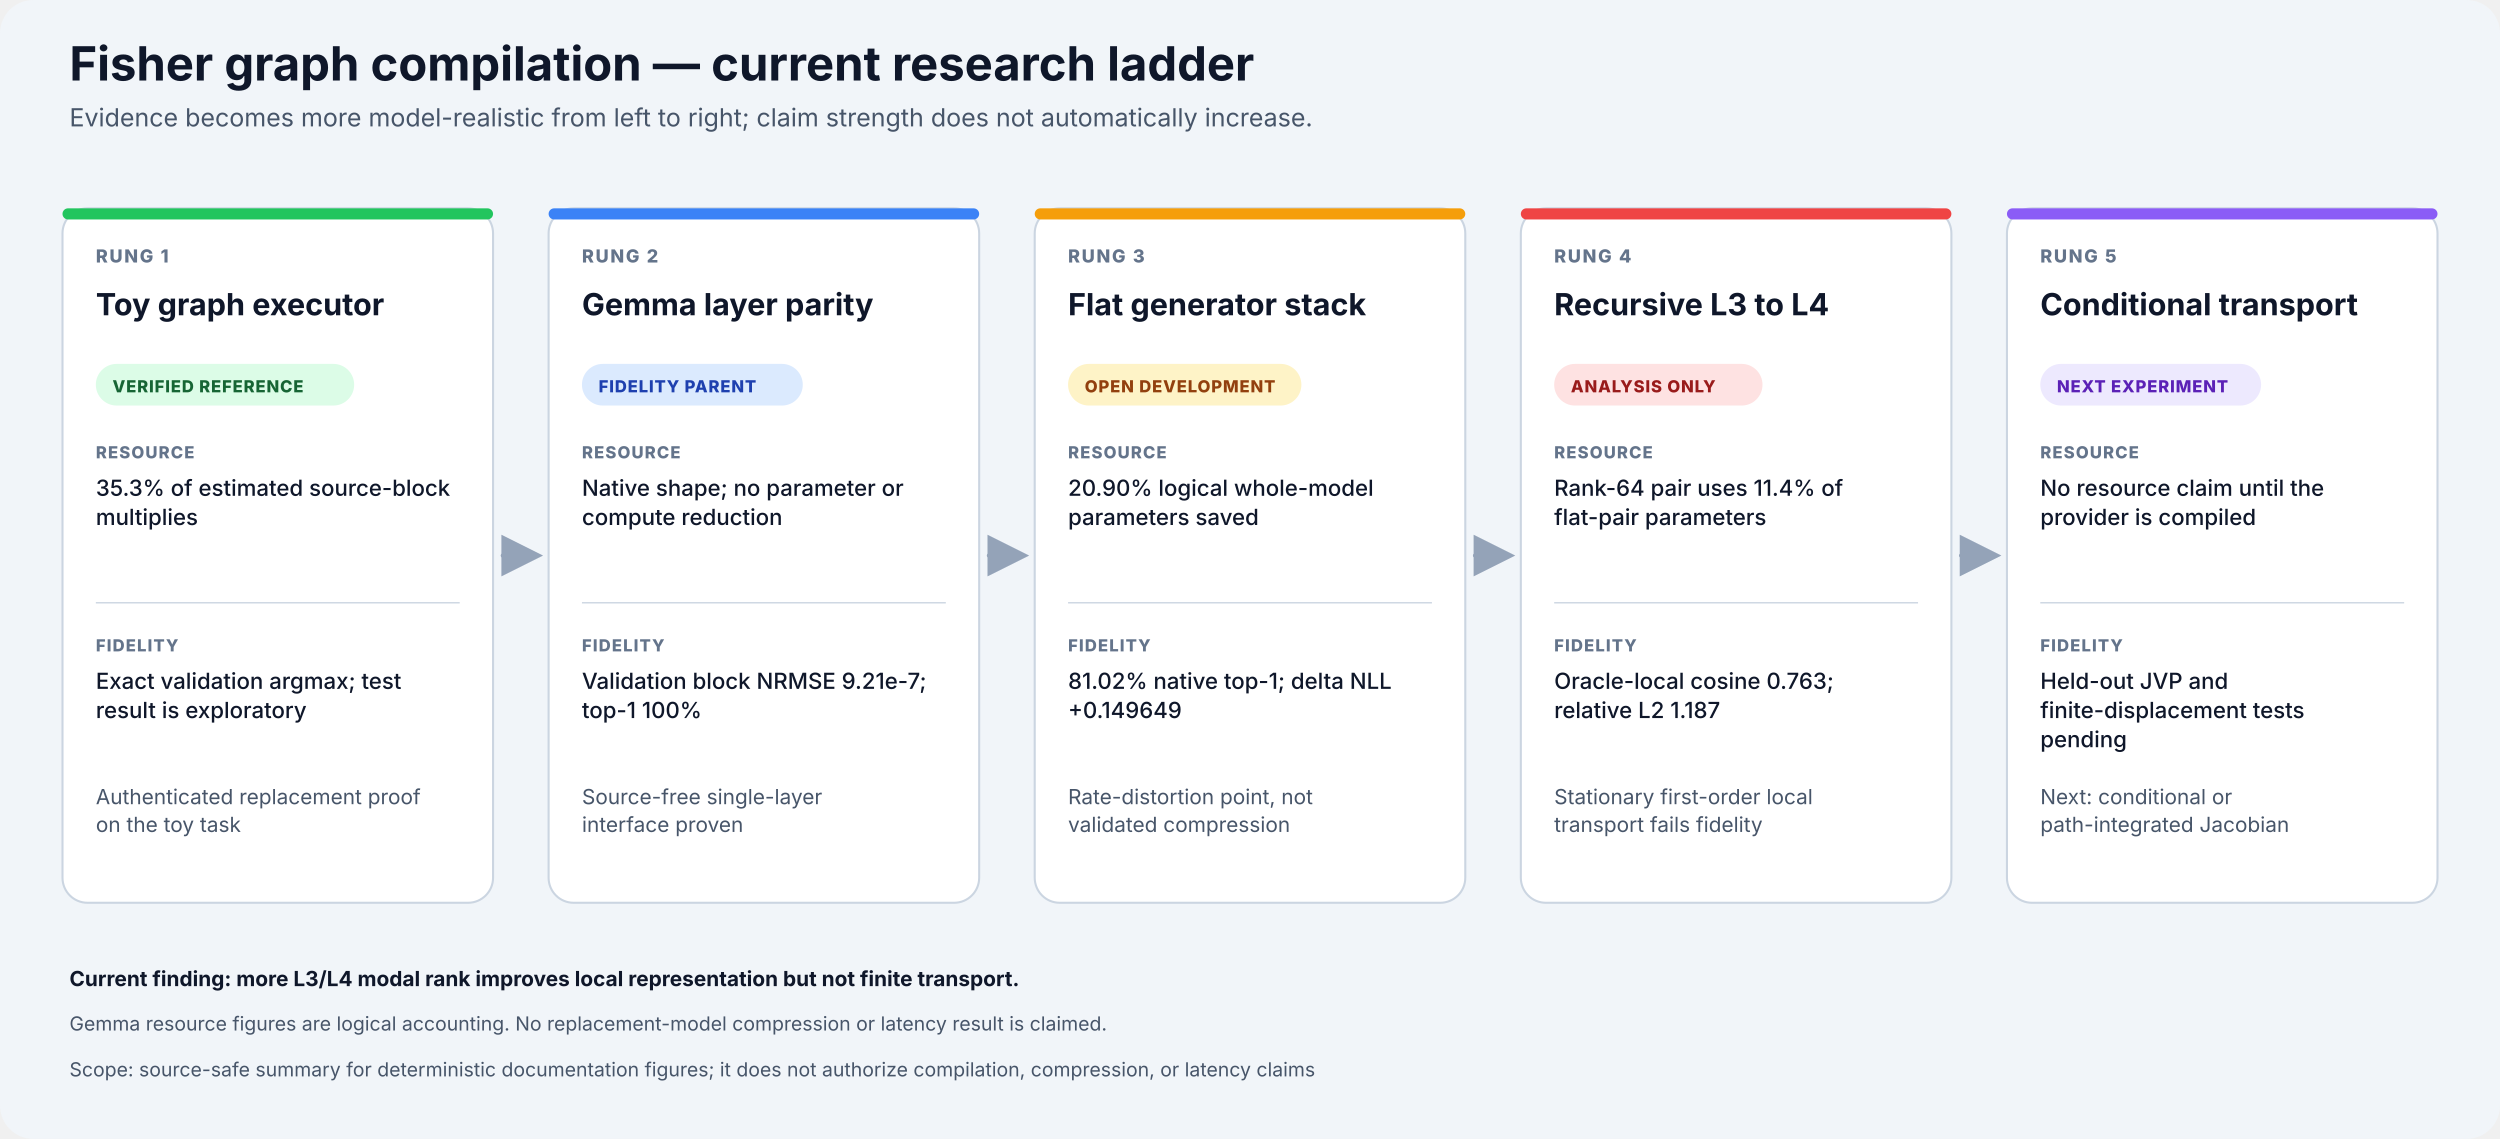
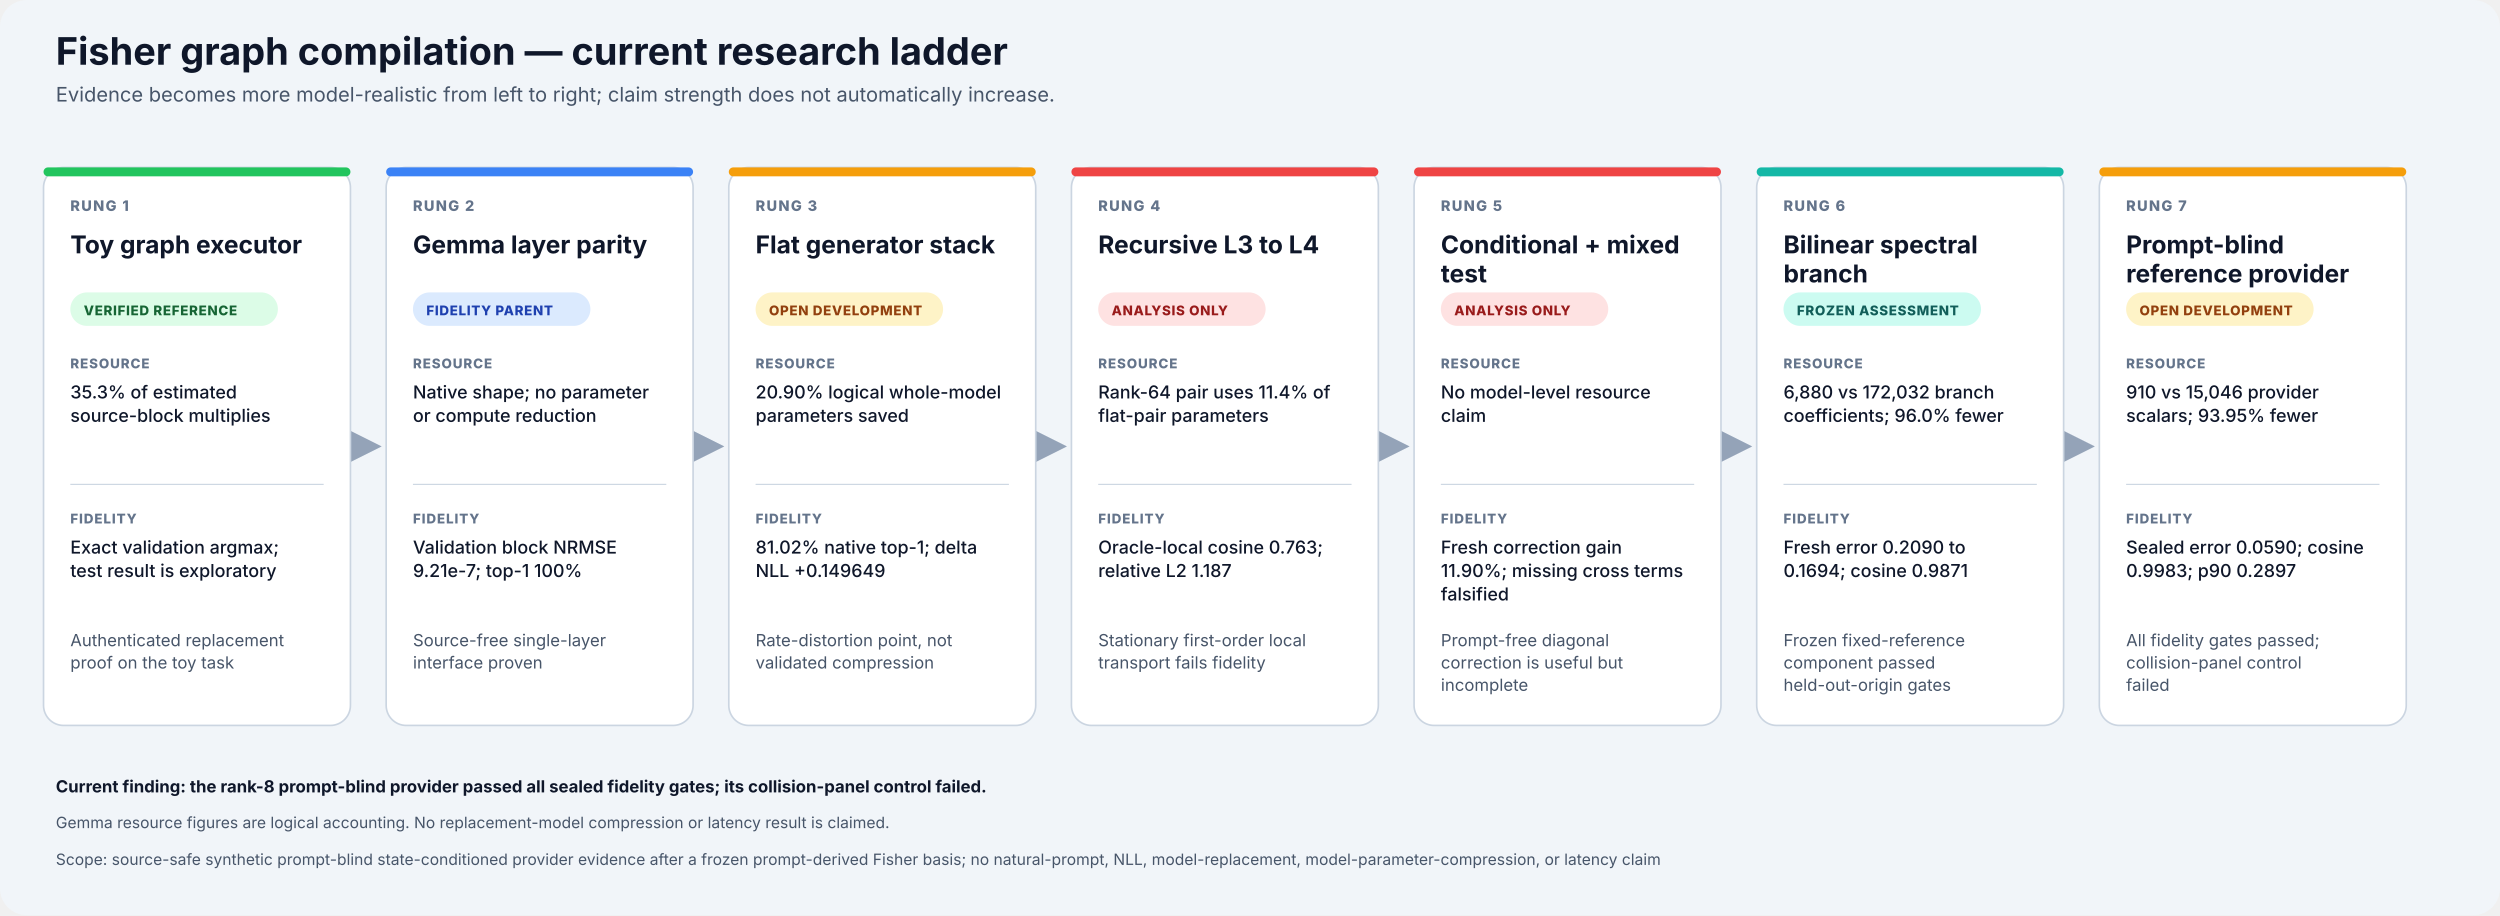
- <svg xmlns="http://www.w3.org/2000/svg" width="1800" height="820" viewBox="0 0 1800 820" role="img" aria-labelledby="figure-title figure-description">
+ <svg xmlns="http://www.w3.org/2000/svg" width="2240" height="820" viewBox="0 0 2240 820" role="img" aria-labelledby="figure-title figure-description">
  <style>
            .background { fill: #f1f5f9; }
            .panel { fill: #ffffff; stroke: #cbd5e1; stroke-width: 1.5; }
            .track { fill: #e2e8f0; }
            .callout { fill: #fff7ed; stroke: #fdba74; stroke-width: 1.5; }
            .divider { stroke: #cbd5e1; stroke-width: 1; }
            .connector { stroke: #94a3b8; stroke-width: 3;
                         stroke-linecap: round; }
            text { font-family: ui-sans-serif, -apple-system, BlinkMacSystemFont,
                   "Segoe UI", sans-serif; fill: #0f172a; }
            .figure-title { font-size: 34px; font-weight: 750; }
            .figure-subtitle { font-size: 18px; fill: #475569; }
            .panel-title { font-size: 22px; font-weight: 700; }
            .stage-number { font-size: 13px; font-weight: 800; fill: #64748b;
                            letter-spacing: 1.2px; }
            .stage-title { font-size: 22px; font-weight: 750; }
            .status { font-size: 12px; font-weight: 800; letter-spacing: .6px; }
            .section-label { font-size: 12px; font-weight: 800; fill: #64748b;
                             letter-spacing: .8px; }
            .body { font-size: 16px; font-weight: 550; }
            .claim { font-size: 15px; fill: #475569; }
            .metric-label { font-size: 16px; font-weight: 700; }
            .metric-scale { font-size: 12px; fill: #64748b; }
            .verdict-good { fill: #047857; }
            .verdict-bad { fill: #b91c1c; }
            .rank-label { font-size: 13px; font-weight: 750; }
            .metric-value { font-size: 14px; font-weight: 750; }
            .footer { font-size: 14px; fill: #475569; }
            .footer-strong { font-size: 15px; font-weight: 700; }
            @media (prefers-color-scheme: dark) {
                .background { fill: #0b1220; }
                .panel { fill: #111827; stroke: #334155; }
                .track { fill: #334155; }
                .callout { fill: #3b2616; stroke: #c2410c; }
                .divider { stroke: #334155; }
                .connector { stroke: #64748b; }
                text { fill: #f8fafc; }
                .figure-subtitle, .claim, .metric-scale, .footer {
                    fill: #cbd5e1;
                }
                .verdict-good { fill: #6ee7b7; }
                .verdict-bad { fill: #fca5a5; }
                .stage-number, .section-label { fill: #94a3b8; }
            }
        </style>
  <defs>
    <marker id="arrow" markerWidth="10" markerHeight="10" refX="8" refY="5" orient="auto" markerUnits="strokeWidth">
      <path d="M 0 0 L 10 5 L 0 10 z" fill="#94a3b8" />
    </marker>
  </defs>
-   <rect class="background" width="1800" height="820" rx="24" />
+   <rect class="background" width="2240" height="820" rx="24" />
  <text class="figure-title" x="50.0" y="58.0">Fisher graph compilation — current research ladder</text>
  <text class="figure-subtitle" x="50.0" y="91.0">Evidence becomes more model-realistic from left to right; claim strength does not automatically increase.</text>
-   <line class="connector" x1="362.0" y1="400.0" x2="385.0" y2="400.0" marker-end="url(#arrow)" />
-   <line class="connector" x1="712.0" y1="400.0" x2="735.0" y2="400.0" marker-end="url(#arrow)" />
-   <line class="connector" x1="1062.0" y1="400.0" x2="1085.0" y2="400.0" marker-end="url(#arrow)" />
-   <line class="connector" x1="1412.0" y1="400.0" x2="1435.0" y2="400.0" marker-end="url(#arrow)" />
-   <rect class="panel" x="45.0" y="150.0" width="310.0" height="500.0" rx="18" />
-   <rect x="45.0" y="150.0" width="310.0" height="8.0" rx="4" fill="#22c55e" />
-   <text class="stage-number" x="69.0" y="189.0">RUNG 1</text>
-   <text class="stage-title" x="69.0" y="227.0">
-     <tspan x="69.0" dy="0.0">Toy graph executor</tspan>
-   </text>
-   <rect x="69.0" y="262.0" width="186.0" height="30.0" rx="15" fill="#dcfce7" />
-   <text class="status" x="81.0" y="282.5" style="fill:#166534">VERIFIED REFERENCE</text>
-   <text class="section-label" x="69.0" y="330.0">RESOURCE</text>
-   <text class="body" x="69.0" y="357.0">
-     <tspan x="69.0" dy="0.0">35.3% of estimated source-block</tspan>
-     <tspan x="69.0" dy="21.0">multiplies</tspan>
-   </text>
-   <line class="divider" x1="69.0" y1="434.0" x2="331.0" y2="434.0" />
-   <text class="section-label" x="69.0" y="469.0">FIDELITY</text>
-   <text class="body" x="69.0" y="496.0">
-     <tspan x="69.0" dy="0.0">Exact validation argmax; test</tspan>
-     <tspan x="69.0" dy="21.0">result is exploratory</tspan>
-   </text>
-   <text class="claim" x="69.0" y="579.0">
-     <tspan x="69.0" dy="0.0">Authenticated replacement proof</tspan>
-     <tspan x="69.0" dy="20.0">on the toy task</tspan>
-   </text>
-   <rect class="panel" x="395.0" y="150.0" width="310.0" height="500.0" rx="18" />
-   <rect x="395.0" y="150.0" width="310.0" height="8.0" rx="4" fill="#3b82f6" />
-   <text class="stage-number" x="419.0" y="189.0">RUNG 2</text>
-   <text class="stage-title" x="419.0" y="227.0">
-     <tspan x="419.0" dy="0.0">Gemma layer parity</tspan>
-   </text>
-   <rect x="419.0" y="262.0" width="159.0" height="30.0" rx="15" fill="#dbeafe" />
-   <text class="status" x="431.0" y="282.5" style="fill:#1e40af">FIDELITY PARENT</text>
-   <text class="section-label" x="419.0" y="330.0">RESOURCE</text>
-   <text class="body" x="419.0" y="357.0">
-     <tspan x="419.0" dy="0.0">Native shape; no parameter or</tspan>
-     <tspan x="419.0" dy="21.0">compute reduction</tspan>
-   </text>
-   <line class="divider" x1="419.0" y1="434.0" x2="681.0" y2="434.0" />
-   <text class="section-label" x="419.0" y="469.0">FIDELITY</text>
-   <text class="body" x="419.0" y="496.0">
-     <tspan x="419.0" dy="0.0">Validation block NRMSE 9.21e-7;</tspan>
-     <tspan x="419.0" dy="21.0">top-1 100%</tspan>
-   </text>
-   <text class="claim" x="419.0" y="579.0">
-     <tspan x="419.0" dy="0.0">Source-free single-layer</tspan>
-     <tspan x="419.0" dy="20.0">interface proven</tspan>
-   </text>
-   <rect class="panel" x="745.0" y="150.0" width="310.0" height="500.0" rx="18" />
-   <rect x="745.0" y="150.0" width="310.0" height="8.0" rx="4" fill="#f59e0b" />
-   <text class="stage-number" x="769.0" y="189.0">RUNG 3</text>
-   <text class="stage-title" x="769.0" y="227.0">
-     <tspan x="769.0" dy="0.0">Flat generator stack</tspan>
-   </text>
-   <rect x="769.0" y="262.0" width="168.0" height="30.0" rx="15" fill="#fef3c7" />
-   <text class="status" x="781.0" y="282.5" style="fill:#92400e">OPEN DEVELOPMENT</text>
-   <text class="section-label" x="769.0" y="330.0">RESOURCE</text>
-   <text class="body" x="769.0" y="357.0">
-     <tspan x="769.0" dy="0.0">20.90% logical whole-model</tspan>
-     <tspan x="769.0" dy="21.0">parameters saved</tspan>
-   </text>
-   <line class="divider" x1="769.0" y1="434.0" x2="1031.0" y2="434.0" />
-   <text class="section-label" x="769.0" y="469.0">FIDELITY</text>
-   <text class="body" x="769.0" y="496.0">
-     <tspan x="769.0" dy="0.0">81.02% native top-1; delta NLL</tspan>
-     <tspan x="769.0" dy="21.0">+0.149649</tspan>
-   </text>
-   <text class="claim" x="769.0" y="579.0">
-     <tspan x="769.0" dy="0.0">Rate-distortion point, not</tspan>
-     <tspan x="769.0" dy="20.0">validated compression</tspan>
-   </text>
-   <rect class="panel" x="1095.0" y="150.0" width="310.0" height="500.0" rx="18" />
-   <rect x="1095.0" y="150.0" width="310.0" height="8.0" rx="4" fill="#ef4444" />
-   <text class="stage-number" x="1119.0" y="189.0">RUNG 4</text>
-   <text class="stage-title" x="1119.0" y="227.0">
-     <tspan x="1119.0" dy="0.0">Recursive L3 to L4</tspan>
-   </text>
-   <rect x="1119.0" y="262.0" width="150.0" height="30.0" rx="15" fill="#fee2e2" />
-   <text class="status" x="1131.0" y="282.5" style="fill:#991b1b">ANALYSIS ONLY</text>
-   <text class="section-label" x="1119.0" y="330.0">RESOURCE</text>
-   <text class="body" x="1119.0" y="357.0">
-     <tspan x="1119.0" dy="0.0">Rank-64 pair uses 11.4% of</tspan>
-     <tspan x="1119.0" dy="21.0">flat-pair parameters</tspan>
-   </text>
-   <line class="divider" x1="1119.0" y1="434.0" x2="1381.0" y2="434.0" />
-   <text class="section-label" x="1119.0" y="469.0">FIDELITY</text>
-   <text class="body" x="1119.0" y="496.0">
-     <tspan x="1119.0" dy="0.0">Oracle-local cosine 0.763;</tspan>
-     <tspan x="1119.0" dy="21.0">relative L2 1.187</tspan>
-   </text>
-   <text class="claim" x="1119.0" y="579.0">
-     <tspan x="1119.0" dy="0.0">Stationary first-order local</tspan>
-     <tspan x="1119.0" dy="20.0">transport fails fidelity</tspan>
-   </text>
-   <rect class="panel" x="1445.0" y="150.0" width="310.0" height="500.0" rx="18" />
-   <rect x="1445.0" y="150.0" width="310.0" height="8.0" rx="4" fill="#8b5cf6" />
-   <text class="stage-number" x="1469.0" y="189.0">RUNG 5</text>
-   <text class="stage-title" x="1469.0" y="227.0">
-     <tspan x="1469.0" dy="0.0">Conditional transport</tspan>
-   </text>
-   <rect x="1469.0" y="262.0" width="159.0" height="30.0" rx="15" fill="#ede9fe" />
-   <text class="status" x="1481.0" y="282.5" style="fill:#5b21b6">NEXT EXPERIMENT</text>
-   <text class="section-label" x="1469.0" y="330.0">RESOURCE</text>
-   <text class="body" x="1469.0" y="357.0">
-     <tspan x="1469.0" dy="0.0">No resource claim until the</tspan>
-     <tspan x="1469.0" dy="21.0">provider is compiled</tspan>
-   </text>
-   <line class="divider" x1="1469.0" y1="434.0" x2="1731.0" y2="434.0" />
-   <text class="section-label" x="1469.0" y="469.0">FIDELITY</text>
-   <text class="body" x="1469.0" y="496.0">
-     <tspan x="1469.0" dy="0.0">Held-out JVP and</tspan>
-     <tspan x="1469.0" dy="21.0">finite-displacement tests</tspan>
-     <tspan x="1469.0" dy="21.0">pending</tspan>
-   </text>
-   <text class="claim" x="1469.0" y="579.0">
-     <tspan x="1469.0" dy="0.0">Next: conditional or</tspan>
-     <tspan x="1469.0" dy="20.0">path-integrated Jacobian</tspan>
-   </text>
-   <text class="footer-strong" x="50.0" y="710.0">Current finding: more L3/L4 modal rank improves local representation but not finite transport.</text>
+   <line class="connector" x1="321.0" y1="400.0" x2="336.0" y2="400.0" marker-end="url(#arrow)" />
+   <line class="connector" x1="628.0" y1="400.0" x2="643.0" y2="400.0" marker-end="url(#arrow)" />
+   <line class="connector" x1="935.0" y1="400.0" x2="950.0" y2="400.0" marker-end="url(#arrow)" />
+   <line class="connector" x1="1242.0" y1="400.0" x2="1257.0" y2="400.0" marker-end="url(#arrow)" />
+   <line class="connector" x1="1549.0" y1="400.0" x2="1564.0" y2="400.0" marker-end="url(#arrow)" />
+   <line class="connector" x1="1856.0" y1="400.0" x2="1871.0" y2="400.0" marker-end="url(#arrow)" />
+   <rect class="panel" x="39.0" y="150.0" width="275.0" height="500.0" rx="18" />
+   <rect x="39.0" y="150.0" width="275.0" height="8.0" rx="4" fill="#22c55e" />
+   <text class="stage-number" x="63.0" y="189.0">RUNG 1</text>
+   <text class="stage-title" x="63.0" y="227.0">
+     <tspan x="63.0" dy="0.0">Toy graph executor</tspan>
+   </text>
+   <rect x="63.0" y="262.0" width="186.0" height="30.0" rx="15" fill="#dcfce7" />
+   <text class="status" x="75.0" y="282.5" style="fill:#166534">VERIFIED REFERENCE</text>
+   <text class="section-label" x="63.0" y="330.0">RESOURCE</text>
+   <text class="body" x="63.0" y="357.0">
+     <tspan x="63.0" dy="0.0">35.3% of estimated</tspan>
+     <tspan x="63.0" dy="21.0">source-block multiplies</tspan>
+   </text>
+   <line class="divider" x1="63.0" y1="434.0" x2="290.0" y2="434.0" />
+   <text class="section-label" x="63.0" y="469.0">FIDELITY</text>
+   <text class="body" x="63.0" y="496.0">
+     <tspan x="63.0" dy="0.0">Exact validation argmax;</tspan>
+     <tspan x="63.0" dy="21.0">test result is exploratory</tspan>
+   </text>
+   <text class="claim" x="63.0" y="579.0">
+     <tspan x="63.0" dy="0.0">Authenticated replacement</tspan>
+     <tspan x="63.0" dy="20.0">proof on the toy task</tspan>
+   </text>
+   <rect class="panel" x="346.0" y="150.0" width="275.0" height="500.0" rx="18" />
+   <rect x="346.0" y="150.0" width="275.0" height="8.0" rx="4" fill="#3b82f6" />
+   <text class="stage-number" x="370.0" y="189.0">RUNG 2</text>
+   <text class="stage-title" x="370.0" y="227.0">
+     <tspan x="370.0" dy="0.0">Gemma layer parity</tspan>
+   </text>
+   <rect x="370.0" y="262.0" width="159.0" height="30.0" rx="15" fill="#dbeafe" />
+   <text class="status" x="382.0" y="282.5" style="fill:#1e40af">FIDELITY PARENT</text>
+   <text class="section-label" x="370.0" y="330.0">RESOURCE</text>
+   <text class="body" x="370.0" y="357.0">
+     <tspan x="370.0" dy="0.0">Native shape; no parameter</tspan>
+     <tspan x="370.0" dy="21.0">or compute reduction</tspan>
+   </text>
+   <line class="divider" x1="370.0" y1="434.0" x2="597.0" y2="434.0" />
+   <text class="section-label" x="370.0" y="469.0">FIDELITY</text>
+   <text class="body" x="370.0" y="496.0">
+     <tspan x="370.0" dy="0.0">Validation block NRMSE</tspan>
+     <tspan x="370.0" dy="21.0">9.21e-7; top-1 100%</tspan>
+   </text>
+   <text class="claim" x="370.0" y="579.0">
+     <tspan x="370.0" dy="0.0">Source-free single-layer</tspan>
+     <tspan x="370.0" dy="20.0">interface proven</tspan>
+   </text>
+   <rect class="panel" x="653.0" y="150.0" width="275.0" height="500.0" rx="18" />
+   <rect x="653.0" y="150.0" width="275.0" height="8.0" rx="4" fill="#f59e0b" />
+   <text class="stage-number" x="677.0" y="189.0">RUNG 3</text>
+   <text class="stage-title" x="677.0" y="227.0">
+     <tspan x="677.0" dy="0.0">Flat generator stack</tspan>
+   </text>
+   <rect x="677.0" y="262.0" width="168.0" height="30.0" rx="15" fill="#fef3c7" />
+   <text class="status" x="689.0" y="282.5" style="fill:#92400e">OPEN DEVELOPMENT</text>
+   <text class="section-label" x="677.0" y="330.0">RESOURCE</text>
+   <text class="body" x="677.0" y="357.0">
+     <tspan x="677.0" dy="0.0">20.90% logical whole-model</tspan>
+     <tspan x="677.0" dy="21.0">parameters saved</tspan>
+   </text>
+   <line class="divider" x1="677.0" y1="434.0" x2="904.0" y2="434.0" />
+   <text class="section-label" x="677.0" y="469.0">FIDELITY</text>
+   <text class="body" x="677.0" y="496.0">
+     <tspan x="677.0" dy="0.0">81.02% native top-1; delta</tspan>
+     <tspan x="677.0" dy="21.0">NLL +0.149649</tspan>
+   </text>
+   <text class="claim" x="677.0" y="579.0">
+     <tspan x="677.0" dy="0.0">Rate-distortion point, not</tspan>
+     <tspan x="677.0" dy="20.0">validated compression</tspan>
+   </text>
+   <rect class="panel" x="960.0" y="150.0" width="275.0" height="500.0" rx="18" />
+   <rect x="960.0" y="150.0" width="275.0" height="8.0" rx="4" fill="#ef4444" />
+   <text class="stage-number" x="984.0" y="189.0">RUNG 4</text>
+   <text class="stage-title" x="984.0" y="227.0">
+     <tspan x="984.0" dy="0.0">Recursive L3 to L4</tspan>
+   </text>
+   <rect x="984.0" y="262.0" width="150.0" height="30.0" rx="15" fill="#fee2e2" />
+   <text class="status" x="996.0" y="282.5" style="fill:#991b1b">ANALYSIS ONLY</text>
+   <text class="section-label" x="984.0" y="330.0">RESOURCE</text>
+   <text class="body" x="984.0" y="357.0">
+     <tspan x="984.0" dy="0.0">Rank-64 pair uses 11.4% of</tspan>
+     <tspan x="984.0" dy="21.0">flat-pair parameters</tspan>
+   </text>
+   <line class="divider" x1="984.0" y1="434.0" x2="1211.0" y2="434.0" />
+   <text class="section-label" x="984.0" y="469.0">FIDELITY</text>
+   <text class="body" x="984.0" y="496.0">
+     <tspan x="984.0" dy="0.0">Oracle-local cosine 0.763;</tspan>
+     <tspan x="984.0" dy="21.0">relative L2 1.187</tspan>
+   </text>
+   <text class="claim" x="984.0" y="579.0">
+     <tspan x="984.0" dy="0.0">Stationary first-order local</tspan>
+     <tspan x="984.0" dy="20.0">transport fails fidelity</tspan>
+   </text>
+   <rect class="panel" x="1267.0" y="150.0" width="275.0" height="500.0" rx="18" />
+   <rect x="1267.0" y="150.0" width="275.0" height="8.0" rx="4" fill="#ef4444" />
+   <text class="stage-number" x="1291.0" y="189.0">RUNG 5</text>
+   <text class="stage-title" x="1291.0" y="227.0">
+     <tspan x="1291.0" dy="0.0">Conditional + mixed</tspan>
+     <tspan x="1291.0" dy="26.0">test</tspan>
+   </text>
+   <rect x="1291.0" y="262.0" width="150.0" height="30.0" rx="15" fill="#fee2e2" />
+   <text class="status" x="1303.0" y="282.5" style="fill:#991b1b">ANALYSIS ONLY</text>
+   <text class="section-label" x="1291.0" y="330.0">RESOURCE</text>
+   <text class="body" x="1291.0" y="357.0">
+     <tspan x="1291.0" dy="0.0">No model-level resource</tspan>
+     <tspan x="1291.0" dy="21.0">claim</tspan>
+   </text>
+   <line class="divider" x1="1291.0" y1="434.0" x2="1518.0" y2="434.0" />
+   <text class="section-label" x="1291.0" y="469.0">FIDELITY</text>
+   <text class="body" x="1291.0" y="496.0">
+     <tspan x="1291.0" dy="0.0">Fresh correction gain</tspan>
+     <tspan x="1291.0" dy="21.0">11.90%; missing cross terms</tspan>
+     <tspan x="1291.0" dy="21.0">falsified</tspan>
+   </text>
+   <text class="claim" x="1291.0" y="579.0">
+     <tspan x="1291.0" dy="0.0">Prompt-free diagonal</tspan>
+     <tspan x="1291.0" dy="20.0">correction is useful but</tspan>
+     <tspan x="1291.0" dy="20.0">incomplete</tspan>
+   </text>
+   <rect class="panel" x="1574.0" y="150.0" width="275.0" height="500.0" rx="18" />
+   <rect x="1574.0" y="150.0" width="275.0" height="8.0" rx="4" fill="#14b8a6" />
+   <text class="stage-number" x="1598.0" y="189.0">RUNG 6</text>
+   <text class="stage-title" x="1598.0" y="227.0">
+     <tspan x="1598.0" dy="0.0">Bilinear spectral</tspan>
+     <tspan x="1598.0" dy="26.0">branch</tspan>
+   </text>
+   <rect x="1598.0" y="262.0" width="177.0" height="30.0" rx="15" fill="#ccfbf1" />
+   <text class="status" x="1610.0" y="282.5" style="fill:#115e59">FROZEN ASSESSMENT</text>
+   <text class="section-label" x="1598.0" y="330.0">RESOURCE</text>
+   <text class="body" x="1598.0" y="357.0">
+     <tspan x="1598.0" dy="0.0">6,880 vs 172,032 branch</tspan>
+     <tspan x="1598.0" dy="21.0">coefficients; 96.0% fewer</tspan>
+   </text>
+   <line class="divider" x1="1598.0" y1="434.0" x2="1825.0" y2="434.0" />
+   <text class="section-label" x="1598.0" y="469.0">FIDELITY</text>
+   <text class="body" x="1598.0" y="496.0">
+     <tspan x="1598.0" dy="0.0">Fresh error 0.2090 to</tspan>
+     <tspan x="1598.0" dy="21.0">0.1694; cosine 0.9871</tspan>
+   </text>
+   <text class="claim" x="1598.0" y="579.0">
+     <tspan x="1598.0" dy="0.0">Frozen fixed-reference</tspan>
+     <tspan x="1598.0" dy="20.0">component passed</tspan>
+     <tspan x="1598.0" dy="20.0">held-out-origin gates</tspan>
+   </text>
+   <rect class="panel" x="1881.0" y="150.0" width="275.0" height="500.0" rx="18" />
+   <rect x="1881.0" y="150.0" width="275.0" height="8.0" rx="4" fill="#f59e0b" />
+   <text class="stage-number" x="1905.0" y="189.0">RUNG 7</text>
+   <text class="stage-title" x="1905.0" y="227.0">
+     <tspan x="1905.0" dy="0.0">Prompt-blind</tspan>
+     <tspan x="1905.0" dy="26.0">reference provider</tspan>
+   </text>
+   <rect x="1905.0" y="262.0" width="168.0" height="30.0" rx="15" fill="#fef3c7" />
+   <text class="status" x="1917.0" y="282.5" style="fill:#92400e">OPEN DEVELOPMENT</text>
+   <text class="section-label" x="1905.0" y="330.0">RESOURCE</text>
+   <text class="body" x="1905.0" y="357.0">
+     <tspan x="1905.0" dy="0.0">910 vs 15,046 provider</tspan>
+     <tspan x="1905.0" dy="21.0">scalars; 93.95% fewer</tspan>
+   </text>
+   <line class="divider" x1="1905.0" y1="434.0" x2="2132.0" y2="434.0" />
+   <text class="section-label" x="1905.0" y="469.0">FIDELITY</text>
+   <text class="body" x="1905.0" y="496.0">
+     <tspan x="1905.0" dy="0.0">Sealed error 0.0590; cosine</tspan>
+     <tspan x="1905.0" dy="21.0">0.9983; p90 0.2897</tspan>
+   </text>
+   <text class="claim" x="1905.0" y="579.0">
+     <tspan x="1905.0" dy="0.0">All fidelity gates passed;</tspan>
+     <tspan x="1905.0" dy="20.0">collision-panel control</tspan>
+     <tspan x="1905.0" dy="20.0">failed</tspan>
+   </text>
+   <text class="footer-strong" x="50.0" y="710.0">Current finding: the rank-8 prompt-blind provider passed all sealed fidelity gates; its collision-panel control failed.</text>
  <text class="footer" x="50.0" y="742.0">Gemma resource figures are logical accounting. No replacement-model compression or latency result is claimed.</text>
-   <text class="footer" x="50.0" y="775.0">Scope: source-safe summary for deterministic documentation figures; it does not authorize compilation, compression, or latency claims</text>
+   <text class="footer" x="50.0" y="775.0">Scope: source-safe synthetic prompt-blind state-conditioned provider evidence after a frozen prompt-derived Fisher basis; no natural-prompt, NLL, model-replacement, model-parameter-compression, or latency claim</text>
</svg>
